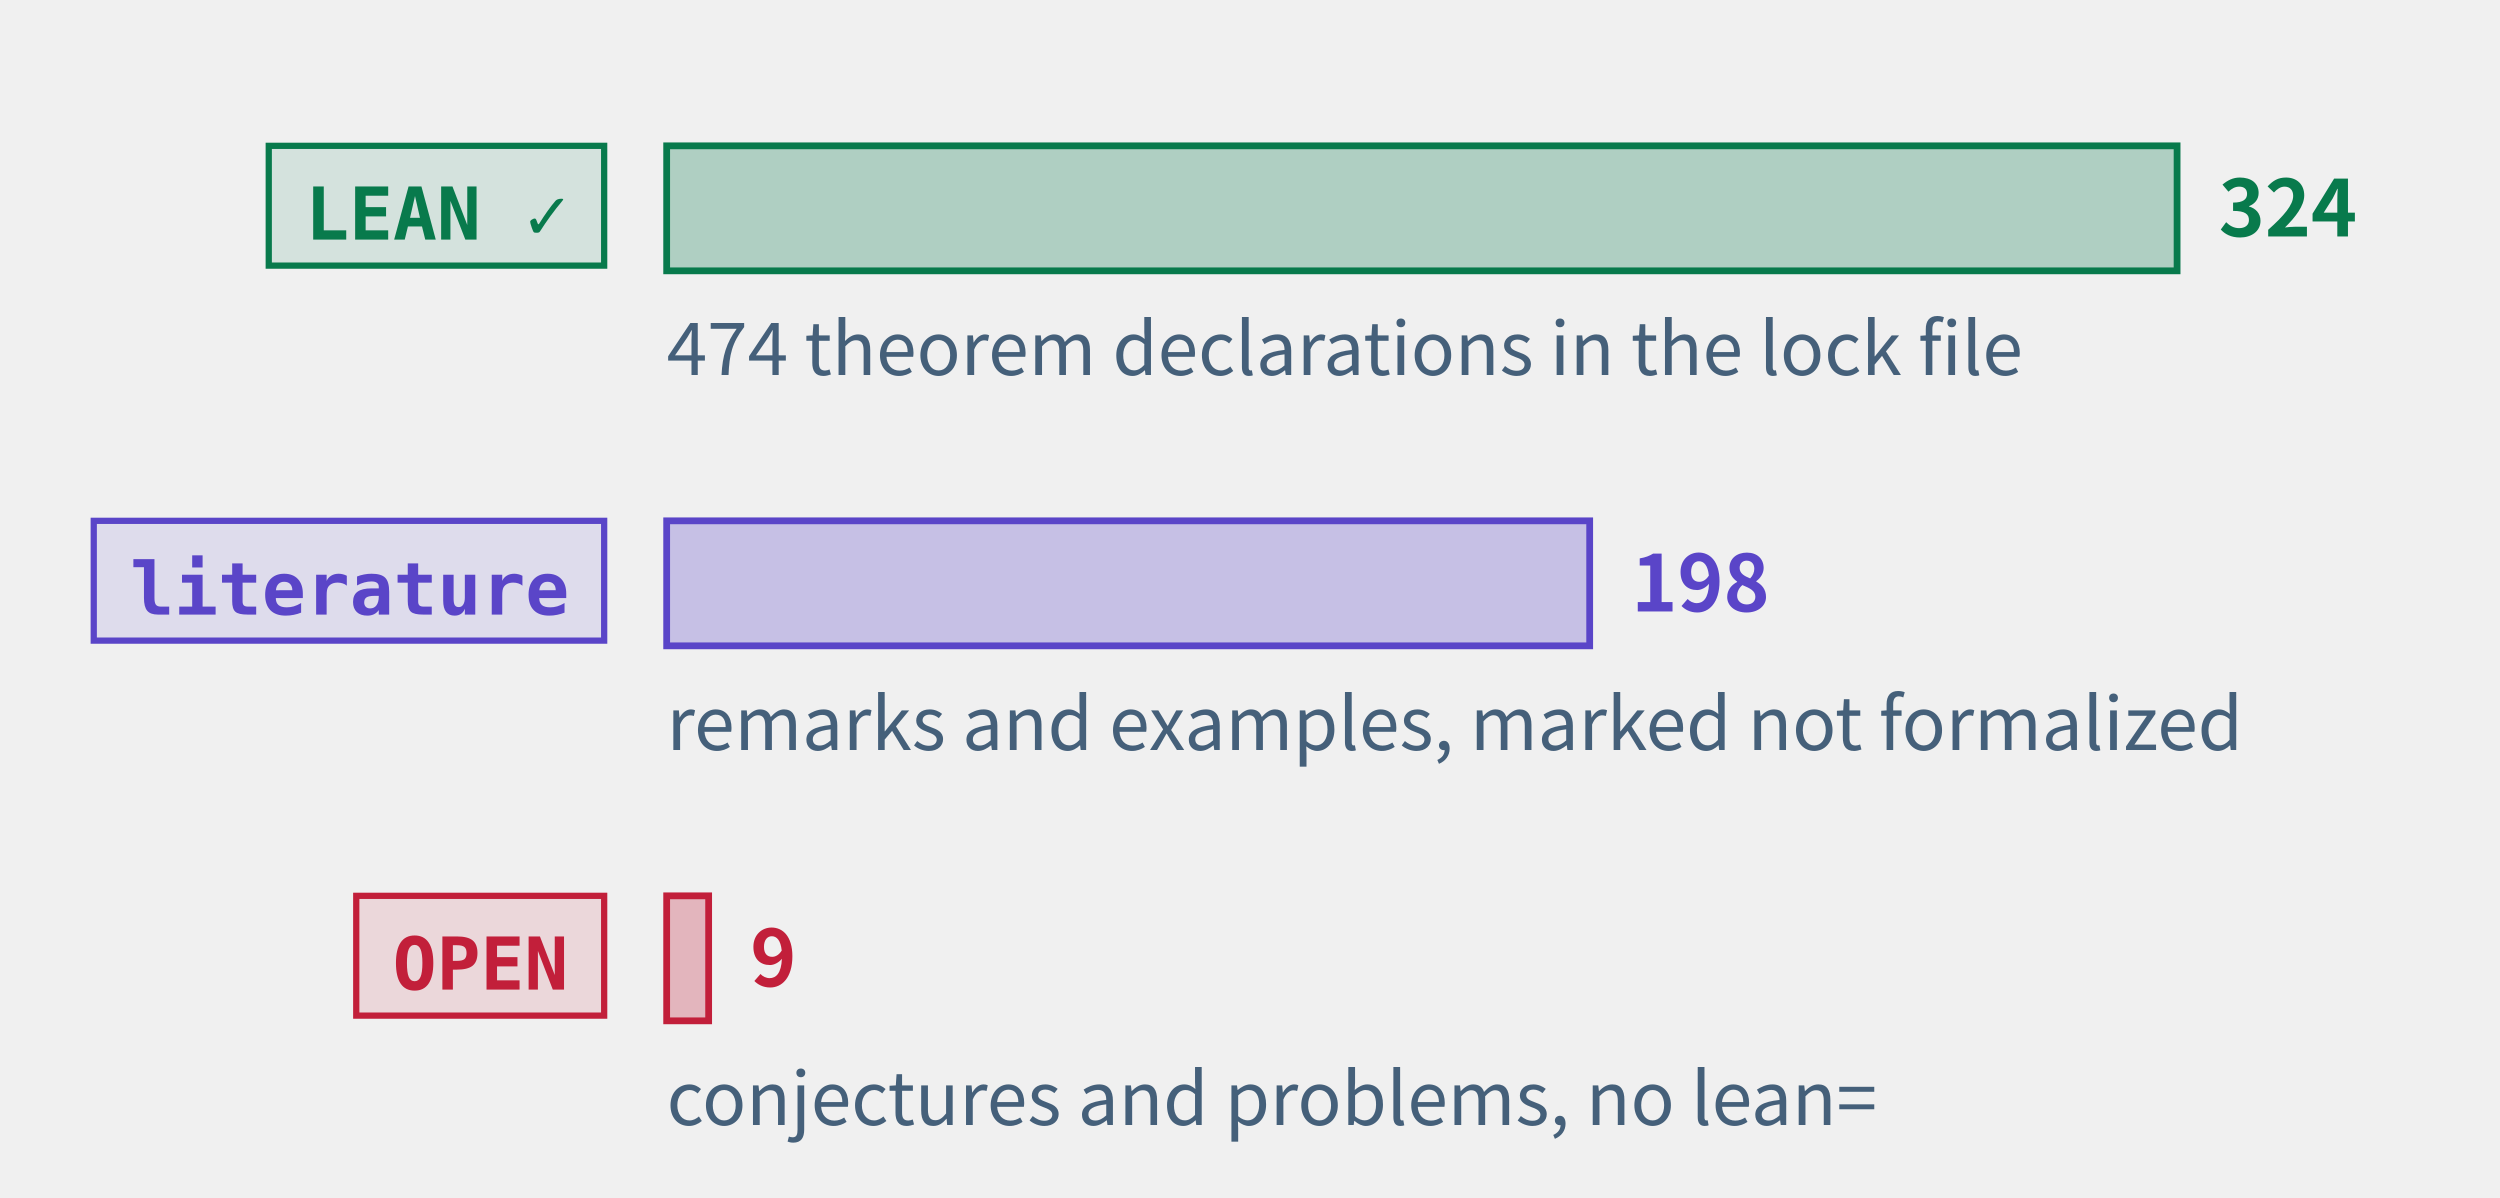
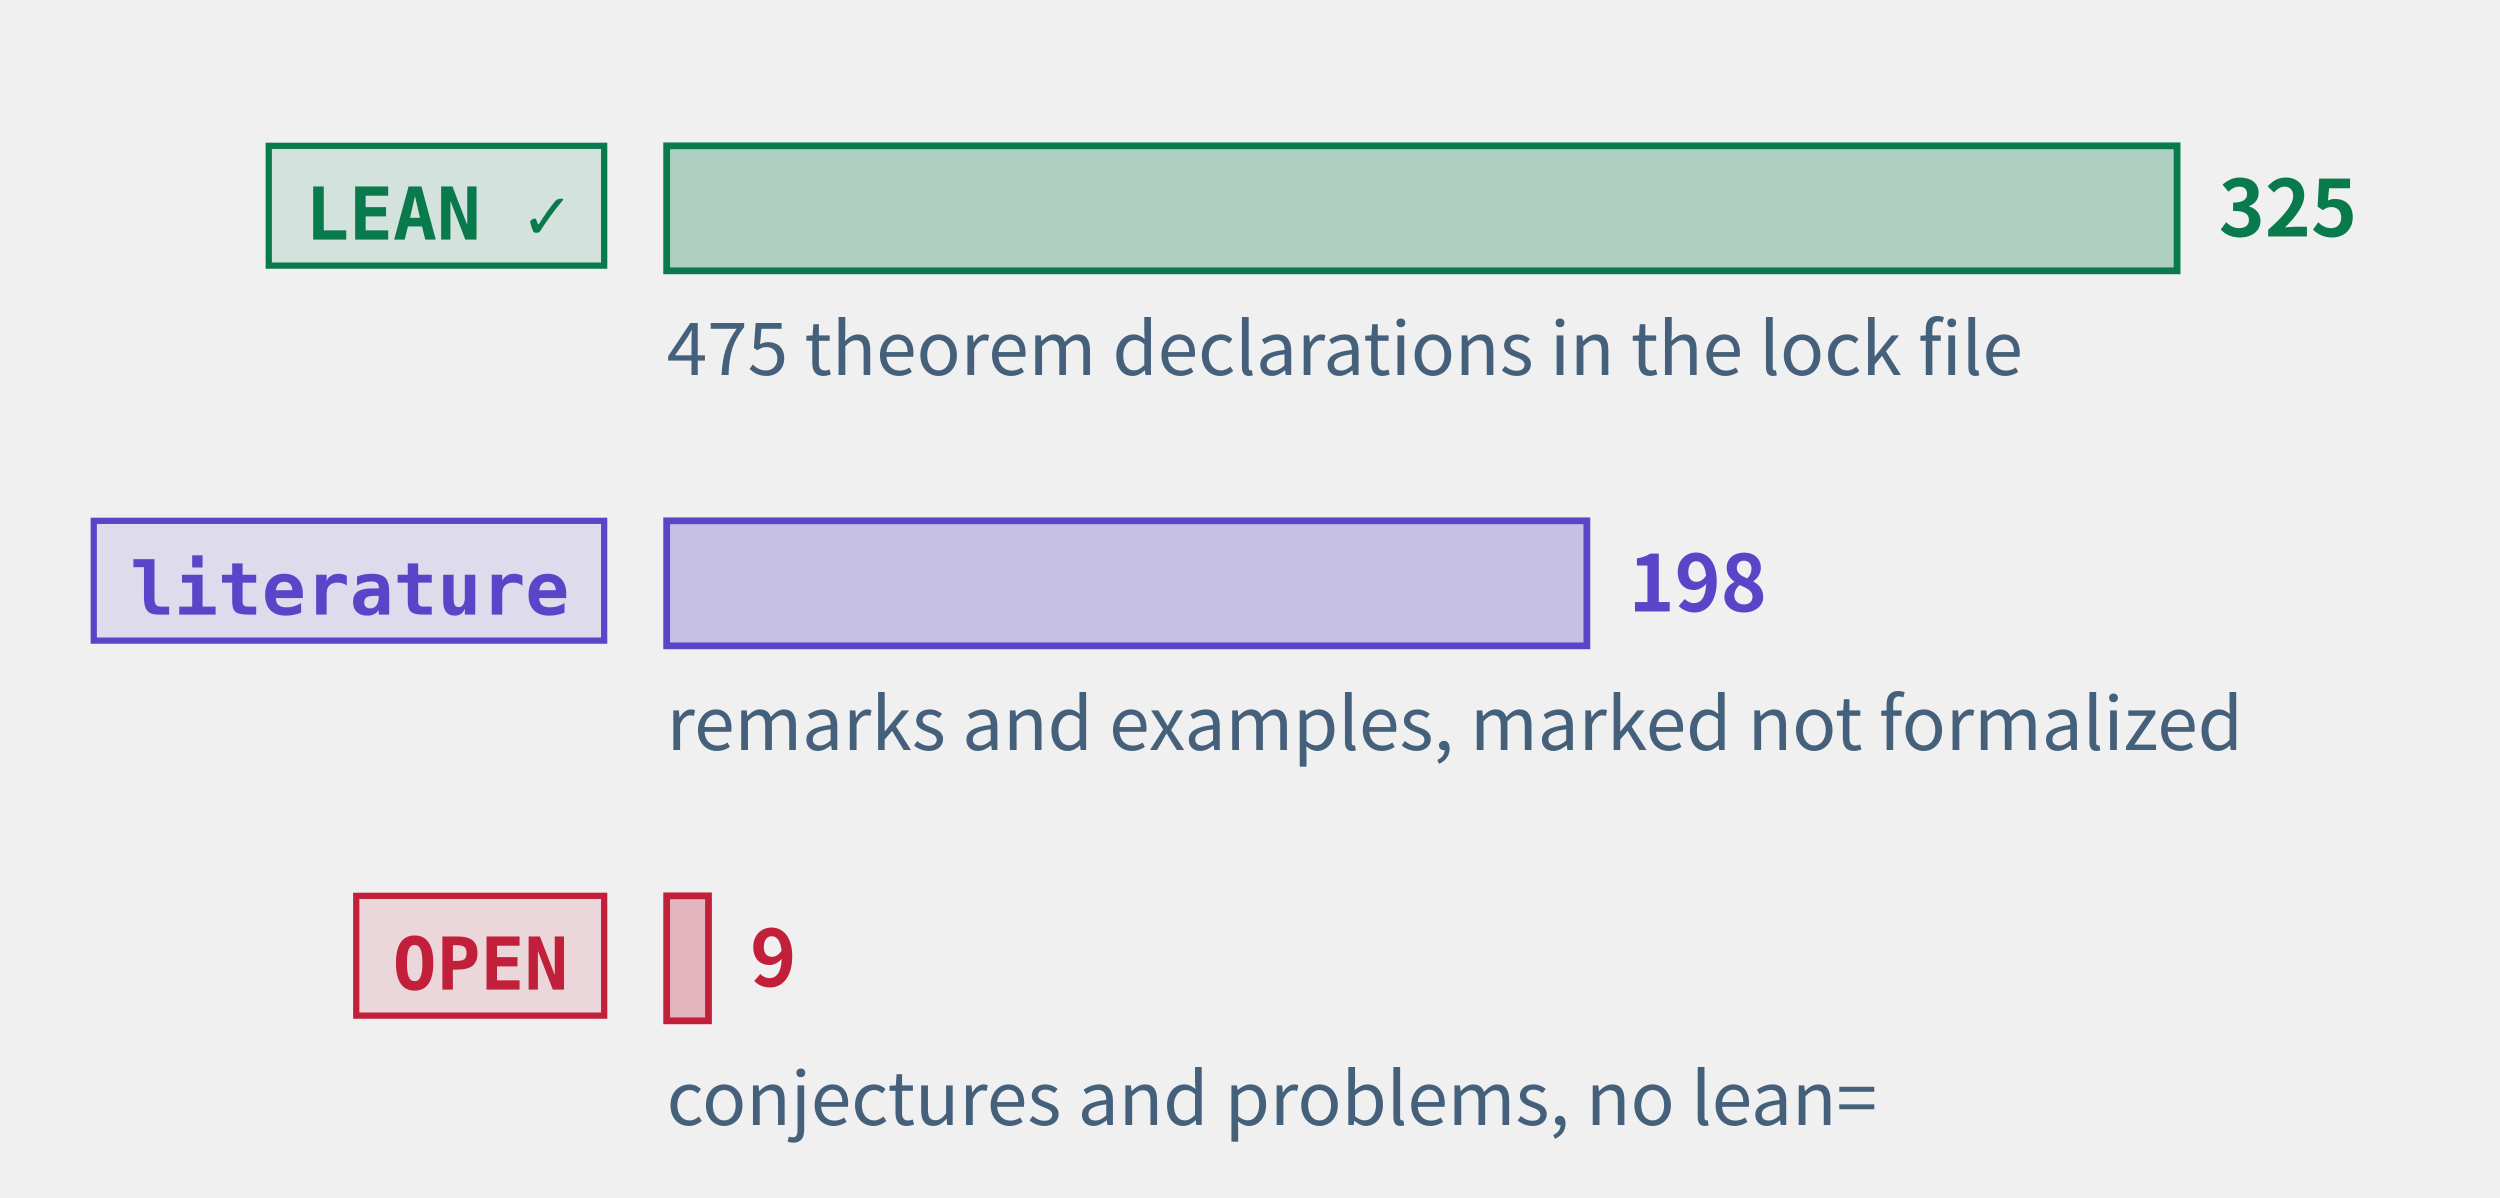
<svg xmlns="http://www.w3.org/2000/svg" class="tr-fig" data-tr-fig="prelude-three-tiers" data-lang="en" viewBox="0 0 480 230" width="480" height="230" font-family="'Noto Sans SC', 'Noto Sans CJK SC', 'Source Sans 3', 'PingFang SC', 'Microsoft YaHei', system-ui, sans-serif" role="img" aria-label="Three bars, each with a tag. The top bar is green, tagged LEAN ✓: the theorems, lemmas, propositions and corollaries with a Lean reference, the longest. The middle bar is violet, tagged “literature”: the remarks and examples marked as literature results. The bottom bar is red, tagged OPEN: the open conjectures and problems, very short. Each bar ends in its count; under the green bar a note gives the number of theorem declarations in the lock file.">
  <style>.ts-ink{stroke:#0b1622}.tf-ink{fill:#0b1622}.ts-dim{stroke:#45607a}.tf-dim{fill:#45607a}.ts-faint{stroke:#9db3c4}.tf-faint{fill:#9db3c4}.ts-edge{stroke:#b9d0dd}.tf-edge{fill:#b9d0dd}.ts-hot{stroke:#5f9bb5}.tf-hot{fill:#5f9bb5}.ts-bg{stroke:#ffffff}.tf-bg{fill:#ffffff}.ts-panel{stroke:#eef5f9}.tf-panel{fill:#eef5f9}.ts-sheet{stroke:#f7fbfd}.tf-sheet{fill:#f7fbfd}.ts-cyan{stroke:#007c8a}.tf-cyan{fill:#007c8a}.ts-magenta{stroke:#b0128f}.tf-magenta{fill:#b0128f}.ts-amber{stroke:#946200}.tf-amber{fill:#946200}.ts-violet{stroke:#5a45c8}.tf-violet{fill:#5a45c8}.ts-ok{stroke:#087a4c}.tf-ok{fill:#087a4c}.ts-warn{stroke:#c21f3a}.tf-warn{fill:#c21f3a}.ts-blue{stroke:#1d5fd0}.tf-blue{fill:#1d5fd0}.ts-orange{stroke:#b85410}.tf-orange{fill:#b85410}.ts-sigma{stroke:#28405a}.tf-sigma{fill:#28405a}@media (prefers-color-scheme:dark){.ts-ink{stroke:#d4efff}.tf-ink{fill:#d4efff}.ts-dim{stroke:#6f8ea5}.tf-dim{fill:#6f8ea5}.ts-faint{stroke:#34506a}.tf-faint{fill:#34506a}.ts-edge{stroke:#143049}.tf-edge{fill:#143049}.ts-hot{stroke:#1f5d7c}.tf-hot{fill:#1f5d7c}.ts-bg{stroke:#03060c}.tf-bg{fill:#03060c}.ts-panel{stroke:#07101b}.tf-panel{fill:#07101b}.ts-sheet{stroke:#050c16}.tf-sheet{fill:#050c16}.ts-cyan{stroke:#19f0ff}.tf-cyan{fill:#19f0ff}.ts-magenta{stroke:#ff2fd0}.tf-magenta{fill:#ff2fd0}.ts-amber{stroke:#ffc83d}.tf-amber{fill:#ffc83d}.ts-violet{stroke:#9d8cff}.tf-violet{fill:#9d8cff}.ts-ok{stroke:#46ffb2}.tf-ok{fill:#46ffb2}.ts-warn{stroke:#ff5064}.tf-warn{fill:#ff5064}.ts-blue{stroke:#2a7bff}.tf-blue{fill:#2a7bff}.ts-orange{stroke:#ff8a3c}.tf-orange{fill:#ff8a3c}.ts-sigma{stroke:#cfe3ff}.tf-sigma{fill:#cfe3ff}}</style>
  <rect x="51.6" y="28" width="64.4" height="23" class="ts-ok tf-ok" stroke-width="1.2" fill-opacity="0.12" />
  <text class="tf-ok tr-fig-mono" x="58.6" y="46" font-size="14" font-family="'JetBrains Mono', 'DejaVu Sans Mono', ui-monospace, Menlo, Consolas, monospace" font-weight="600">LEAN ✓</text>
  <rect x="128" y="28" width="290" height="24" class="ts-ok tf-ok" stroke-width="1.3" fill-opacity="0.28" />
-   <text class="tf-ok" x="426" y="45.4" font-size="15" font-weight="600">324</text>
+   <text class="tf-ok" x="426" y="45.4" font-size="15" font-weight="600">325</text>
  <rect x="18" y="100" width="98" height="23" class="ts-violet tf-violet" stroke-width="1.2" fill-opacity="0.12" />
  <text class="tf-violet tr-fig-mono" x="25" y="118" font-size="14" font-family="'JetBrains Mono', 'DejaVu Sans Mono', ui-monospace, Menlo, Consolas, monospace" font-weight="600">literature</text>
-   <rect x="128" y="100" width="177.22" height="24" class="ts-violet tf-violet" stroke-width="1.3" fill-opacity="0.28" />
-   <text class="tf-violet" x="313.22" y="117.4" font-size="15" font-weight="600">198</text>
+   <rect x="128" y="100" width="176.68" height="24" class="ts-violet tf-violet" stroke-width="1.3" fill-opacity="0.28" />
+   <text class="tf-violet" x="312.68" y="117.4" font-size="15" font-weight="600">198</text>
  <rect x="68.4" y="172" width="47.6" height="23" class="ts-warn tf-warn" stroke-width="1.2" fill-opacity="0.12" />
  <text class="tf-warn tr-fig-mono" x="75.4" y="190" font-size="14" font-family="'JetBrains Mono', 'DejaVu Sans Mono', ui-monospace, Menlo, Consolas, monospace" font-weight="600">OPEN</text>
-   <rect x="128" y="172" width="8.06" height="24" class="ts-warn tf-warn" stroke-width="1.3" fill-opacity="0.28" />
-   <text class="tf-warn" x="144.06" y="189.4" font-size="15" font-weight="600">9</text>
-   <text class="tf-dim" x="128" y="72" font-size="14">474 theorem declarations in the lock file</text>
+   <rect x="128" y="172" width="8.03" height="24" class="ts-warn tf-warn" stroke-width="1.3" fill-opacity="0.28" />
+   <text class="tf-warn" x="144.03" y="189.4" font-size="15" font-weight="600">9</text>
+   <text class="tf-dim" x="128" y="72" font-size="14">475 theorem declarations in the lock file</text>
  <text class="tf-dim" x="128" y="144" font-size="14">remarks and examples, marked not formalized</text>
  <text class="tf-dim" x="128" y="216" font-size="14">conjectures and problems, no lean=</text>
</svg>
